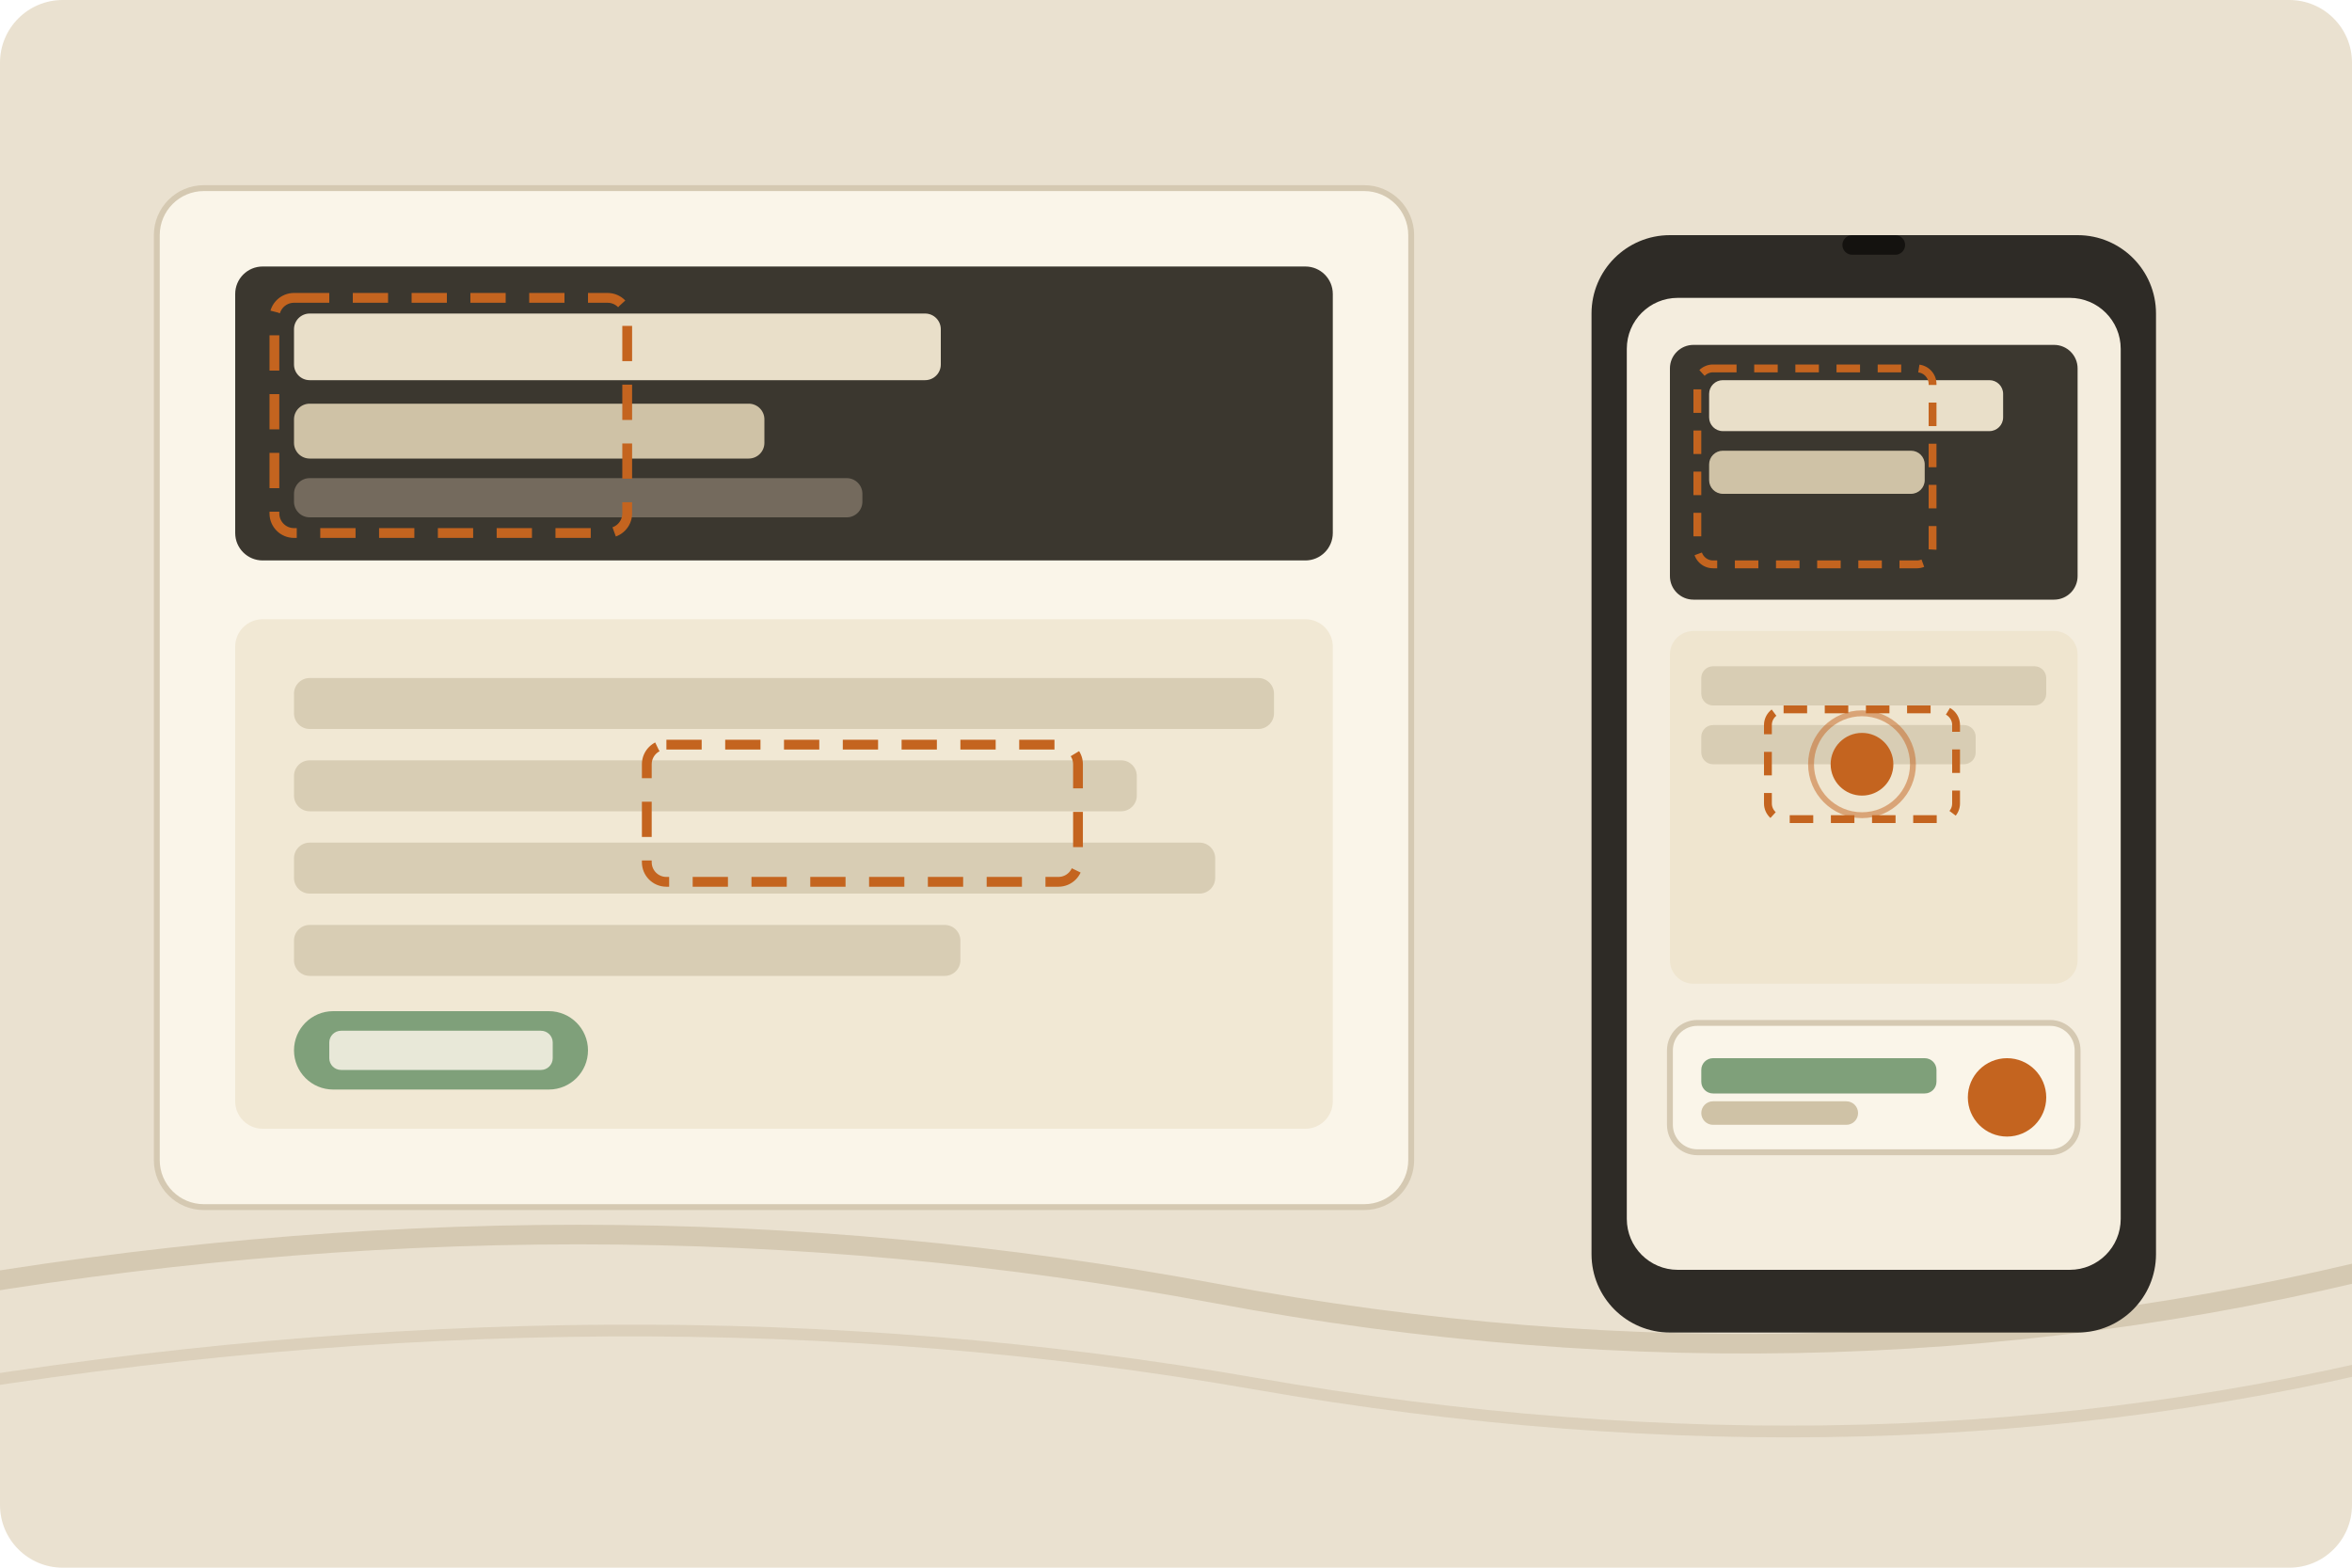
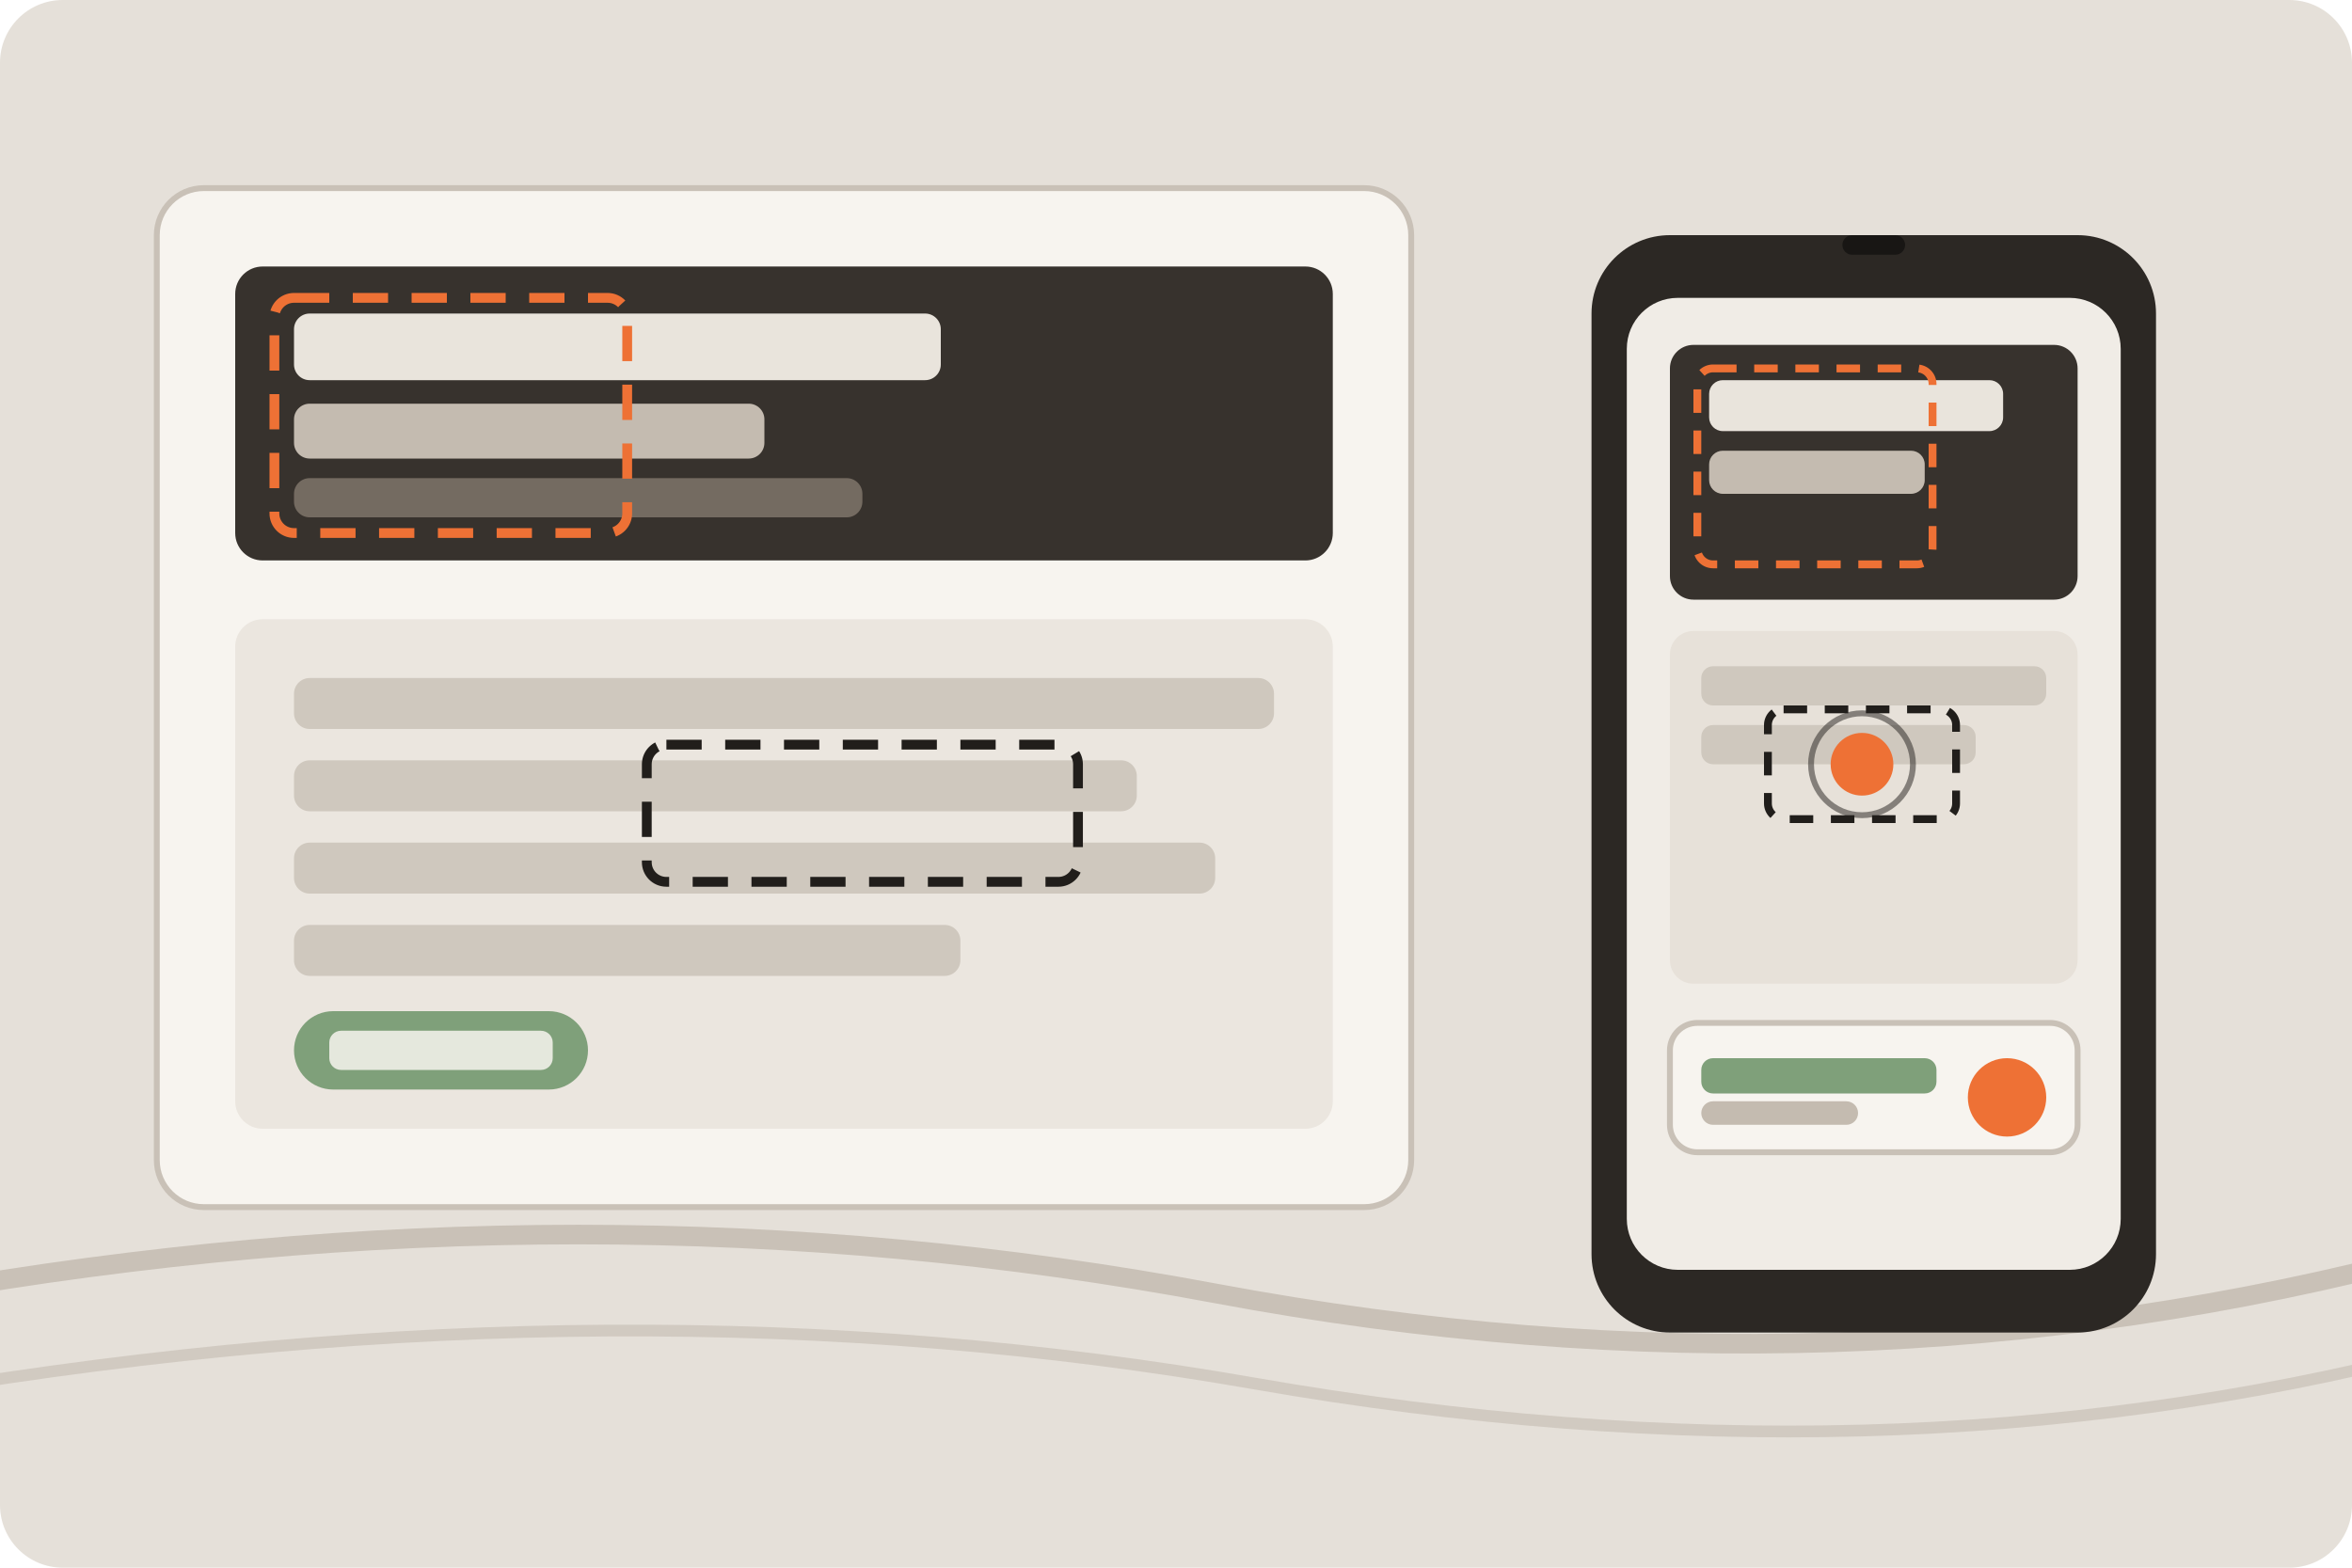
<svg xmlns="http://www.w3.org/2000/svg" width="1200" height="800" viewBox="0 0 1200 800" role="img">
-   <rect width="1200" height="800" rx="32" fill="#EAE1D0" />
-   <path d="M-40 660 Q 300 600 620 660 T 1240 640" fill="none" stroke="#D5C9B2" stroke-width="10" stroke-linecap="round" />
-   <path d="M-40 710 Q 320 650 640 706 T 1240 690" fill="none" stroke="#D5C9B2" stroke-width="6" stroke-linecap="round" opacity="0.7" />
-   <rect x="80" y="96" width="640" height="520" rx="24" fill="#FAF5E9" stroke="#D5C9B2" stroke-width="3" />
-   <rect x="120" y="136" width="560" height="150" rx="14" fill="#3B372F" />
-   <rect x="150" y="160" width="330" height="34" rx="8" fill="#E9DFC9" />
-   <rect x="150" y="206" width="240" height="28" rx="8" fill="#CFC2A6" />
-   <rect x="150" y="244" width="290" height="20" rx="8" fill="#8B8071" opacity="0.7" />
-   <rect x="140" y="152" width="180" height="120" rx="10" fill="none" stroke="#C4641F" stroke-width="5" stroke-dasharray="18 12" />
-   <rect x="120" y="316" width="560" height="260" rx="14" fill="#F1E8D4" />
-   <rect x="150" y="346" width="500" height="26" rx="8" fill="#D8CDB4" />
-   <rect x="150" y="388" width="430" height="26" rx="8" fill="#D8CDB4" />
-   <rect x="150" y="430" width="470" height="26" rx="8" fill="#D8CDB4" />
-   <rect x="150" y="472" width="340" height="26" rx="8" fill="#D8CDB4" />
-   <rect x="330" y="380" width="220" height="70" rx="10" fill="none" stroke="#C4641F" stroke-width="5" stroke-dasharray="18 12" />
+   <rect width="1200" height="800" rx="32" fill="#E5E0D9" />
+   <path d="M-40 660 Q 300 600 620 660 T 1240 640" fill="none" stroke="#C9C1B7" stroke-width="10" stroke-linecap="round" />
+   <path d="M-40 710 Q 320 650 640 706 T 1240 690" fill="none" stroke="#C9C1B7" stroke-width="6" stroke-linecap="round" opacity="0.7" />
+   <rect x="80" y="96" width="640" height="520" rx="24" fill="#F7F4EF" stroke="#C9C1B7" stroke-width="3" />
+   <rect x="120" y="136" width="560" height="150" rx="14" fill="#37322D" />
+   <rect x="150" y="160" width="330" height="34" rx="8" fill="#E9E4DC" />
+   <rect x="150" y="206" width="240" height="28" rx="8" fill="#C4BBB0" />
+   <rect x="150" y="244" width="290" height="20" rx="8" fill="#8F8377" opacity="0.7" />
+   <rect x="140" y="152" width="180" height="120" rx="10" fill="none" stroke="#EE7135" stroke-width="5" stroke-dasharray="18 12" />
+   <rect x="120" y="316" width="560" height="260" rx="14" fill="#EBE6DF" />
+   <rect x="150" y="346" width="500" height="26" rx="8" fill="#CFC8BE" />
+   <rect x="150" y="388" width="430" height="26" rx="8" fill="#CFC8BE" />
+   <rect x="150" y="430" width="470" height="26" rx="8" fill="#CFC8BE" />
+   <rect x="150" y="472" width="340" height="26" rx="8" fill="#CFC8BE" />
+   <rect x="330" y="380" width="220" height="70" rx="10" fill="none" stroke="#211E1B" stroke-width="5" stroke-dasharray="18 12" />
  <rect x="150" y="516" width="150" height="40" rx="20" fill="#7FA07A" />
-   <rect x="168" y="526" width="114" height="20" rx="6" fill="#FAF5E9" opacity="0.85" />
-   <rect x="812" y="120" width="288" height="560" rx="40" fill="#2E2B26" />
-   <rect x="830" y="152" width="252" height="496" rx="26" fill="#F4EDDE" />
-   <rect x="852" y="176" width="208" height="130" rx="12" fill="#3B372F" />
-   <rect x="872" y="194" width="150" height="26" rx="7" fill="#E9DFC9" />
-   <rect x="872" y="230" width="110" height="22" rx="7" fill="#CFC2A6" />
-   <rect x="866" y="188" width="120" height="100" rx="8" fill="none" stroke="#C4641F" stroke-width="4" stroke-dasharray="12 9" />
-   <rect x="852" y="322" width="208" height="180" rx="12" fill="#EFE5CF" />
-   <rect x="868" y="340" width="176" height="20" rx="6" fill="#D8CDB4" />
-   <rect x="868" y="370" width="140" height="20" rx="6" fill="#D8CDB4" />
-   <rect x="902" y="362" width="96" height="56" rx="8" fill="none" stroke="#C4641F" stroke-width="4" stroke-dasharray="12 9" />
-   <circle cx="950" cy="390" r="16" fill="#C4641F" />
-   <circle cx="950" cy="390" r="26" fill="none" stroke="#C4641F" stroke-width="3" opacity="0.5" />
-   <rect x="852" y="522" width="208" height="66" rx="14" fill="#FAF5E9" stroke="#D5C9B2" stroke-width="3" />
+   <rect x="168" y="526" width="114" height="20" rx="6" fill="#F7F4EF" opacity="0.85" />
+   <rect x="812" y="120" width="288" height="560" rx="40" fill="#2C2824" />
+   <rect x="830" y="152" width="252" height="496" rx="26" fill="#F0ECE6" />
+   <rect x="852" y="176" width="208" height="130" rx="12" fill="#37322D" />
+   <rect x="872" y="194" width="150" height="26" rx="7" fill="#E9E4DC" />
+   <rect x="872" y="230" width="110" height="22" rx="7" fill="#C4BBB0" />
+   <rect x="866" y="188" width="120" height="100" rx="8" fill="none" stroke="#EE7135" stroke-width="4" stroke-dasharray="12 9" />
+   <rect x="852" y="322" width="208" height="180" rx="12" fill="#E7E1D9" />
+   <rect x="868" y="340" width="176" height="20" rx="6" fill="#CFC8BE" />
+   <rect x="868" y="370" width="140" height="20" rx="6" fill="#CFC8BE" />
+   <rect x="902" y="362" width="96" height="56" rx="8" fill="none" stroke="#211E1B" stroke-width="4" stroke-dasharray="12 9" />
+   <circle cx="950" cy="390" r="16" fill="#EE7135" />
+   <circle cx="950" cy="390" r="26" fill="none" stroke="#211E1B" stroke-width="3" opacity="0.5" />
+   <rect x="852" y="522" width="208" height="66" rx="14" fill="#F7F4EF" stroke="#C9C1B7" stroke-width="3" />
  <rect x="868" y="540" width="120" height="18" rx="6" fill="#7FA07A" />
-   <rect x="868" y="562" width="80" height="12" rx="6" fill="#CFC2A6" />
-   <circle cx="1024" cy="560" r="20" fill="#C4641F" />
-   <rect x="940" y="120" width="32" height="10" rx="5" fill="#14120F" />
+   <rect x="868" y="562" width="80" height="12" rx="6" fill="#C4BBB0" />
+   <circle cx="1024" cy="560" r="20" fill="#EE7135" />
+   <rect x="940" y="120" width="32" height="10" rx="5" fill="#181614" />
</svg>
